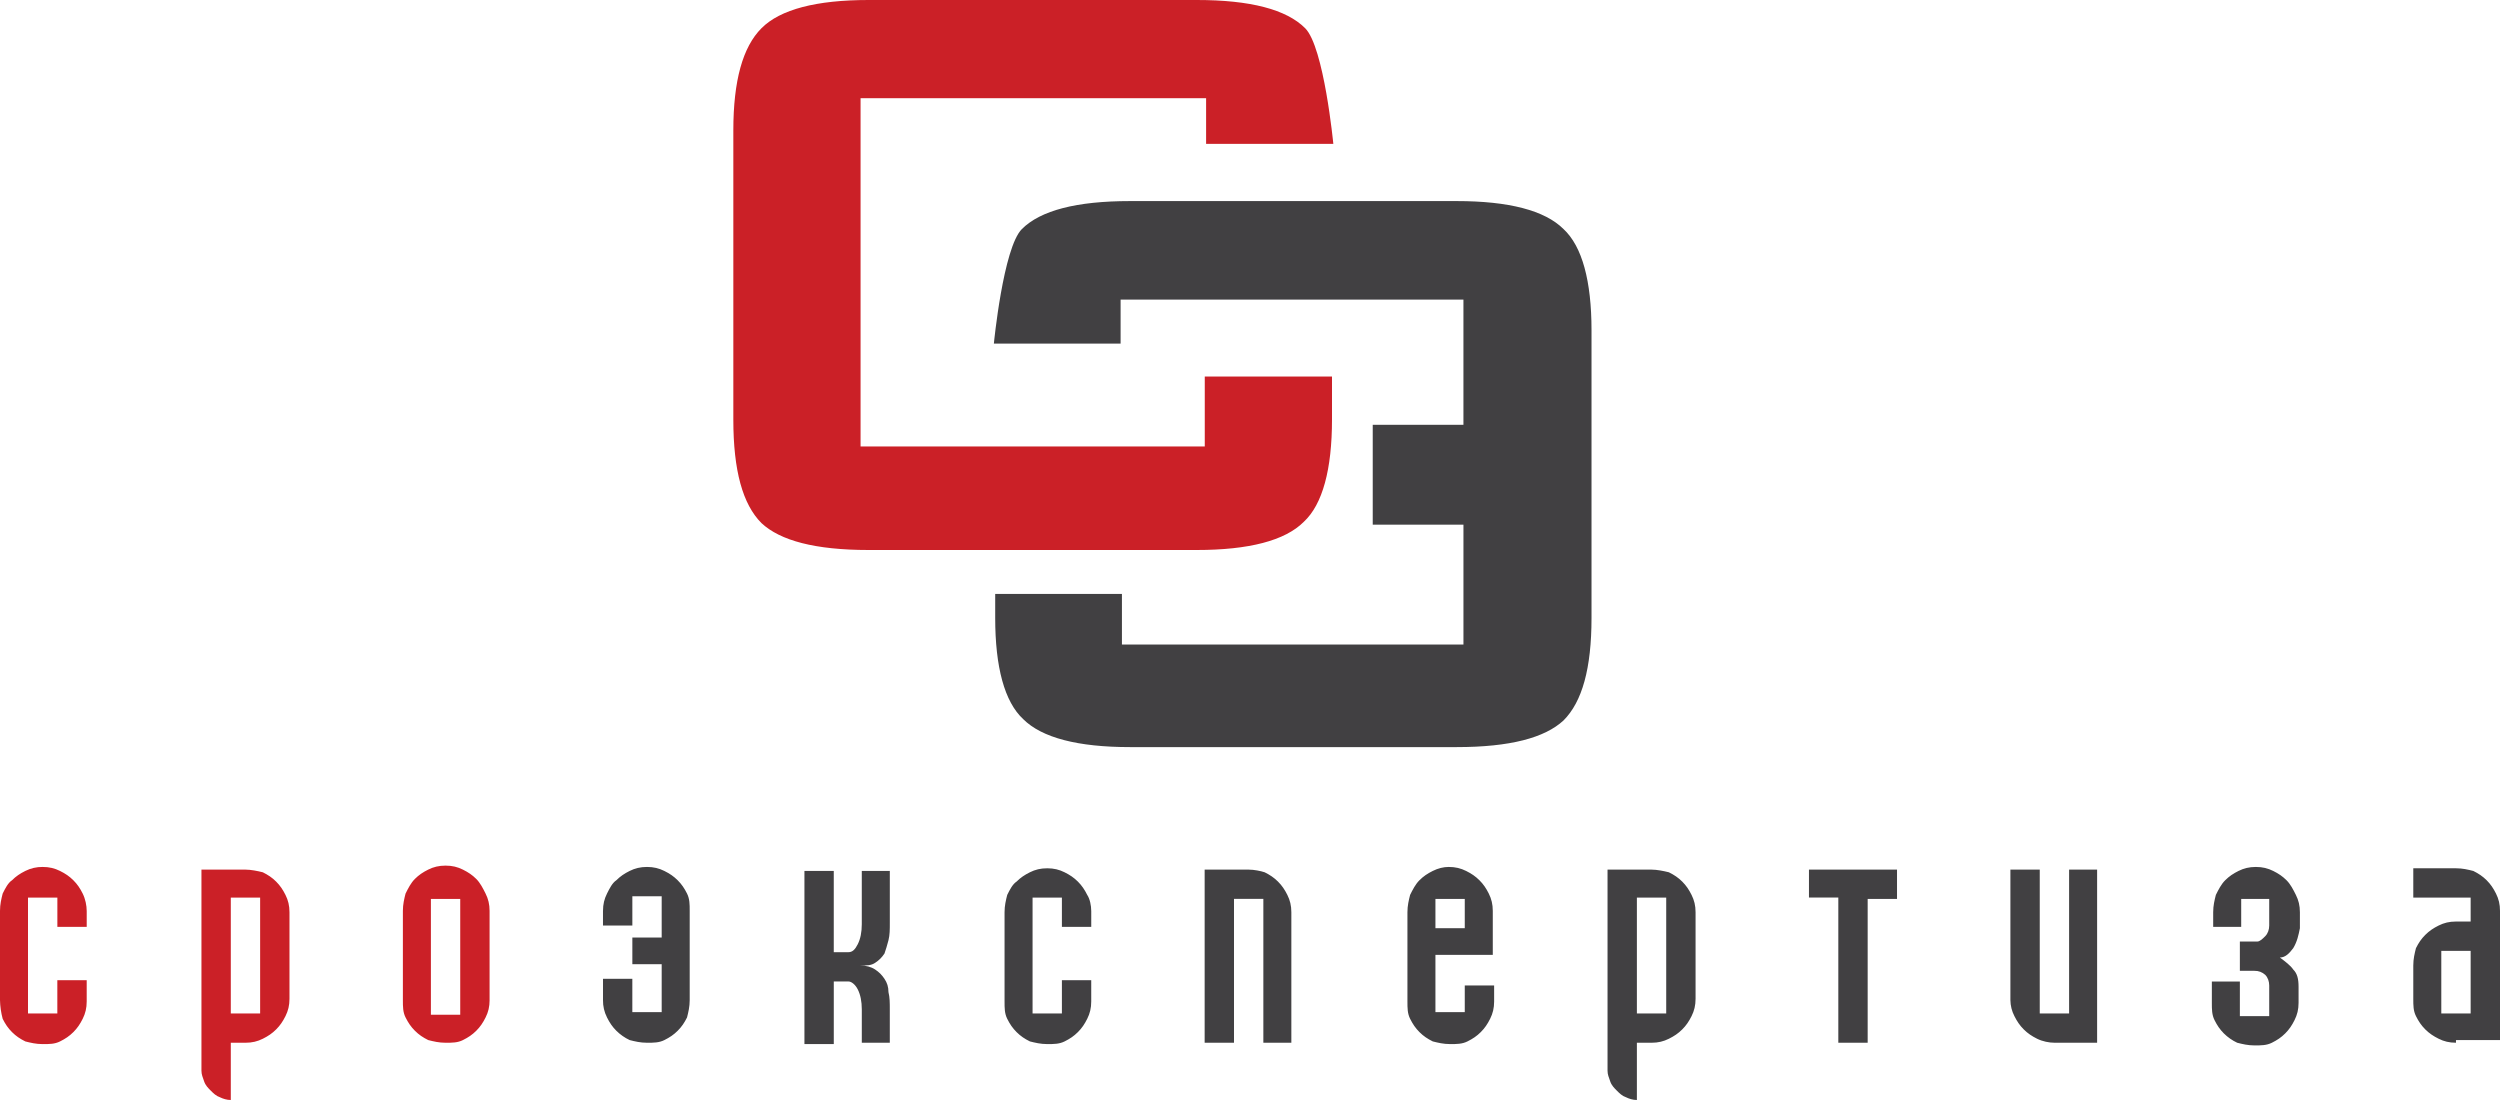
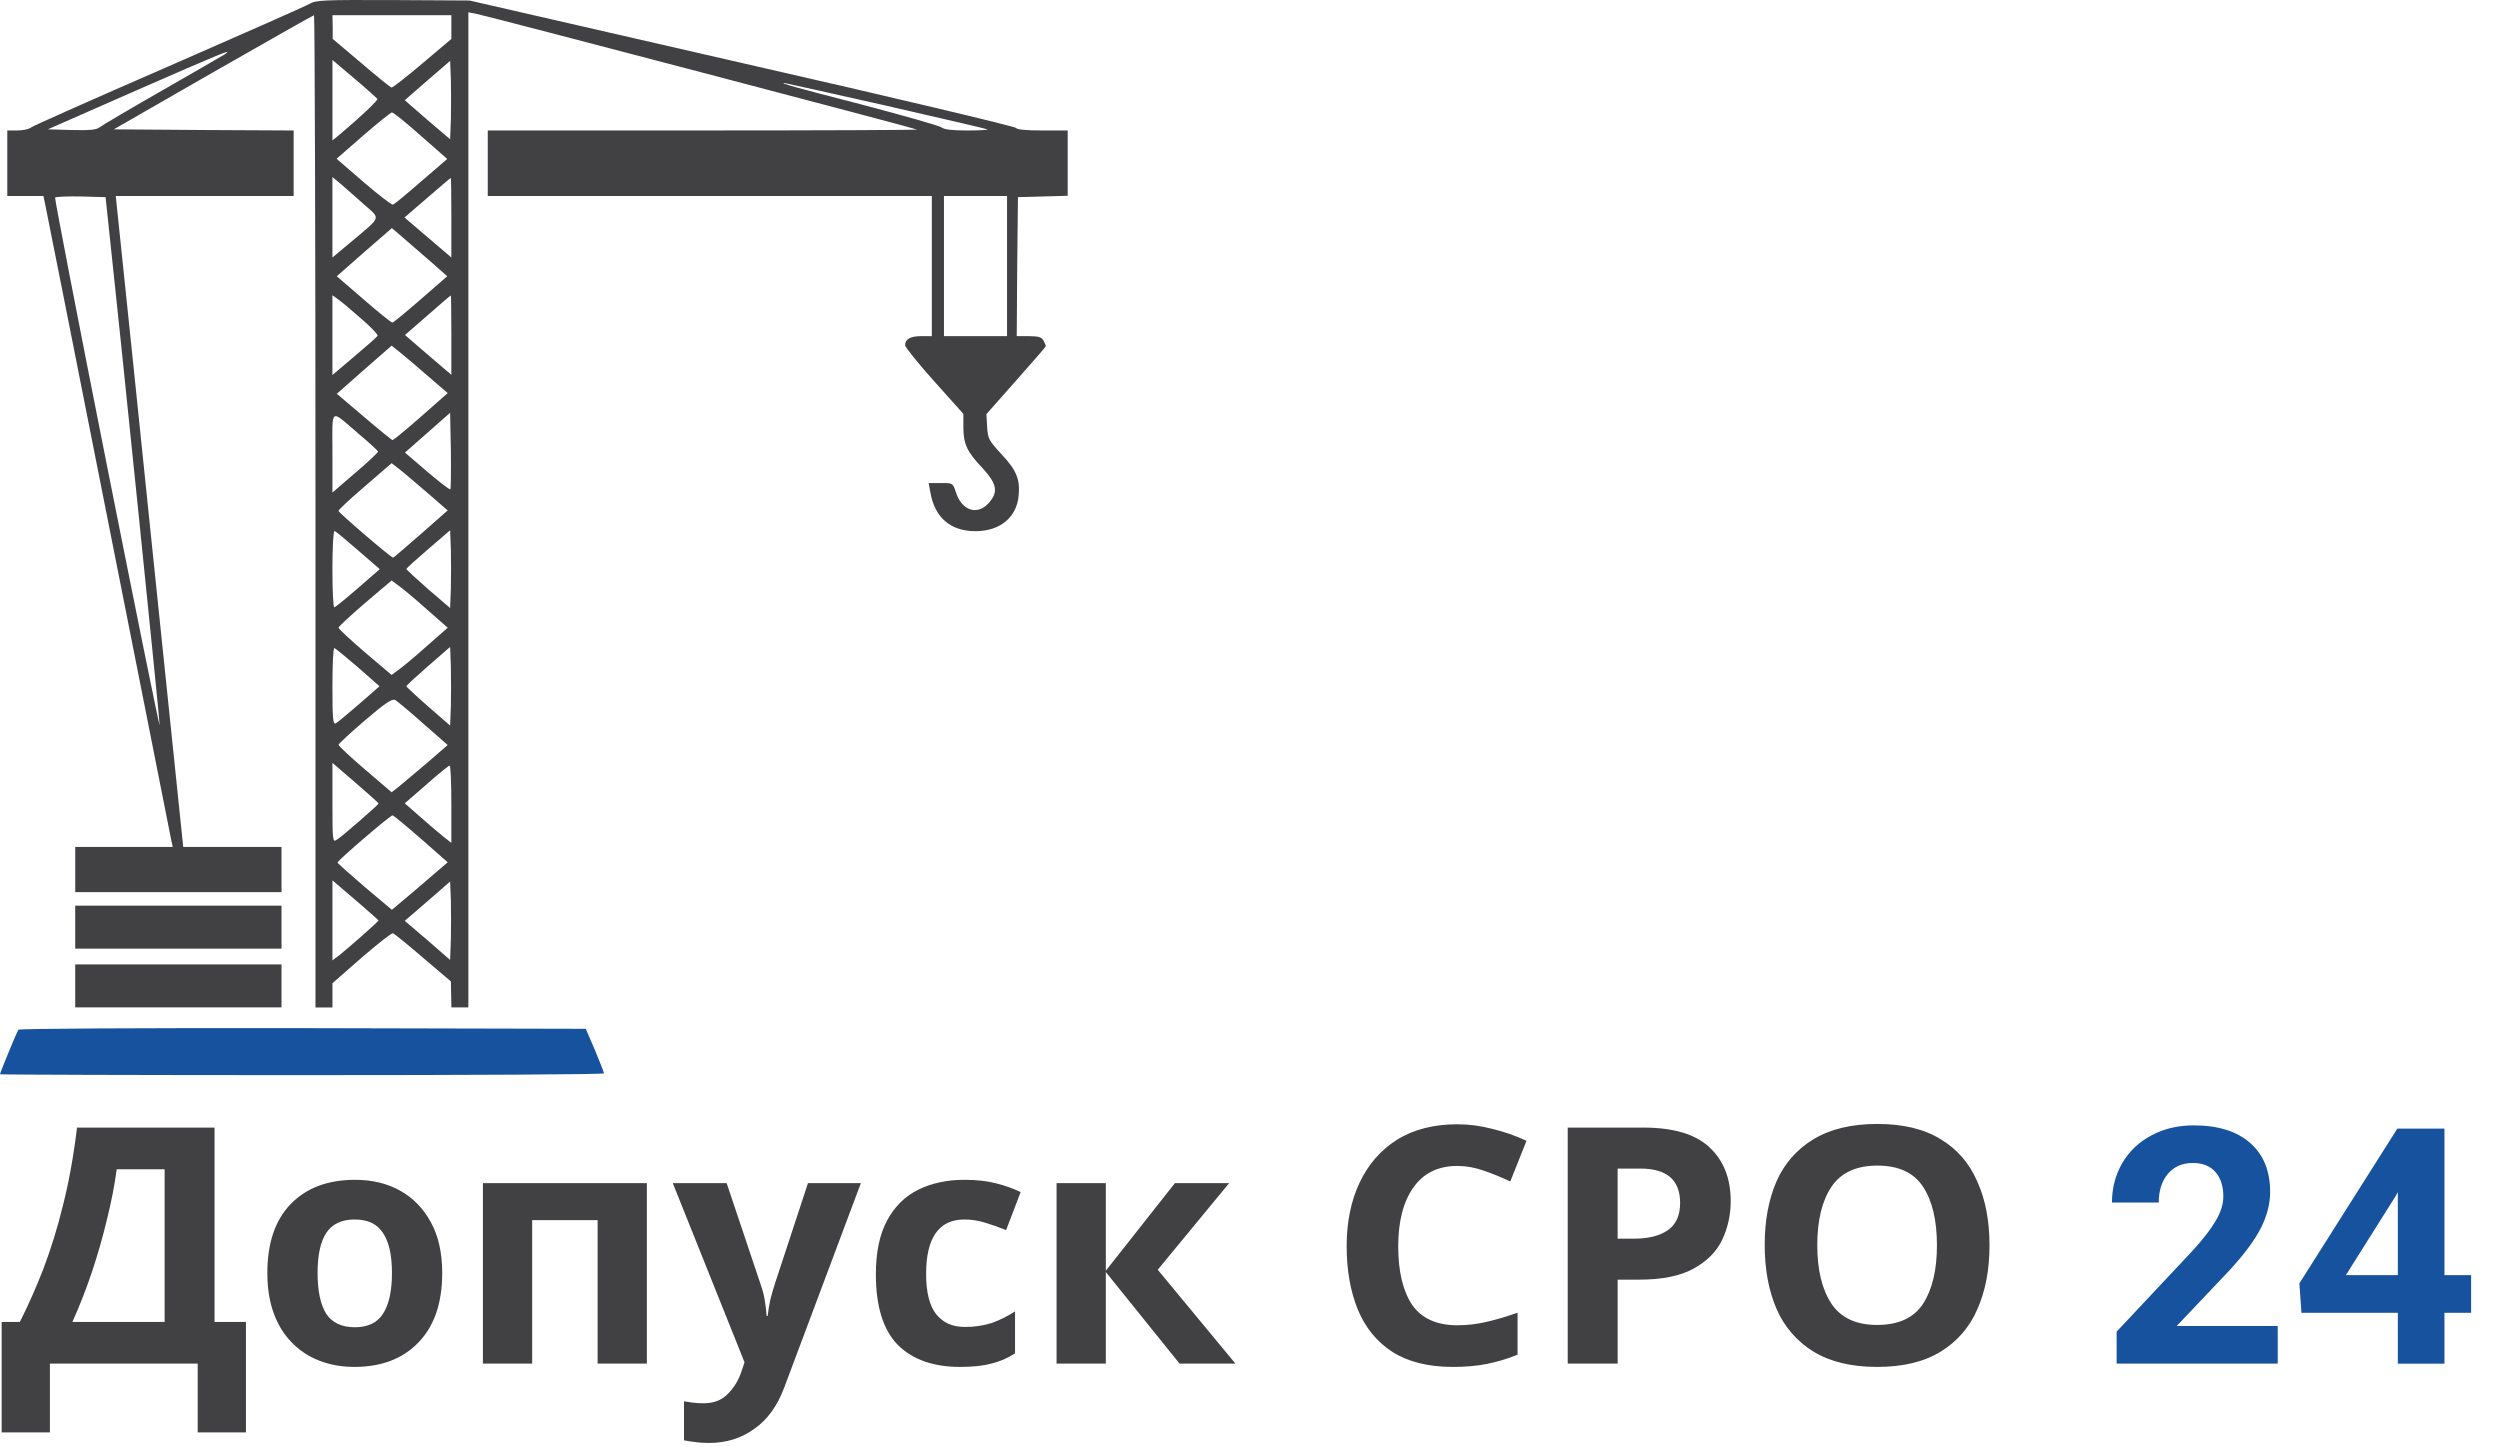
- <svg xmlns="http://www.w3.org/2000/svg" width="150" height="66" fill="none">
-   <path d="M72.286 5.89H51.634v20.897h20.652v-4.195h7.634v2.582c0 2.985-.563 5.083-1.688 6.132C77.107 32.436 74.938 33 71.804 33H52.116c-3.214 0-5.303-.565-6.428-1.614C44.562 30.256 44 28.24 44 25.174V7.826c0-2.985.563-5.002 1.688-6.132C46.812.564 48.981 0 52.115 0h19.688c3.214 0 5.383.565 6.508 1.694C79.439 2.824 80 8.634 80 8.634h-7.634V5.89h-.08zM5.203 54.654v.959H3.442v-1.758H1.68v6.951h1.76V58.81h1.762v1.278c0 .4-.08.72-.24 1.04-.16.319-.32.558-.56.798-.24.24-.48.4-.801.56-.32.16-.64.16-1.04.16s-.721-.08-1.041-.16c-.32-.16-.56-.32-.8-.56-.24-.24-.4-.48-.56-.799a4.71 4.71 0 01-.16-1.12v-5.353c0-.4.08-.72.16-1.039.16-.32.32-.64.56-.799.24-.24.48-.4.8-.56a2.233 2.233 0 011.041-.239c.4 0 .72.08 1.04.24.321.16.561.32.801.56.24.239.4.478.56.798.16.32.24.72.24 1.039zM13.847 66c-.24 0-.48-.08-.64-.16-.24-.08-.4-.24-.56-.4-.16-.16-.32-.319-.4-.559-.08-.24-.16-.4-.16-.639V52.177h2.64c.321 0 .721.08 1.041.16.32.16.56.32.8.559.24.24.401.48.561.799.16.32.24.64.24 1.039v5.193c0 .4-.08.72-.24 1.04-.16.319-.32.558-.56.798-.24.24-.48.4-.8.56-.32.16-.641.24-1.041.24h-.88V66zm0-5.194h1.761v-6.951h-1.76v6.951zm15.529-.799c0 .4-.08.72-.24 1.039-.16.32-.32.56-.56.799-.24.24-.481.4-.801.56-.32.16-.64.16-1.04.16s-.721-.08-1.041-.16c-.32-.16-.56-.32-.8-.56-.24-.24-.4-.48-.561-.799-.16-.32-.16-.64-.16-1.039v-5.353c0-.4.08-.72.16-1.039.16-.32.32-.64.56-.879.24-.24.48-.4.8-.56.32-.16.641-.239 1.041-.239.4 0 .72.08 1.04.24.321.16.561.32.801.559.24.24.4.56.56.879.16.32.24.64.24 1.039v5.353zm-3.522-6.072v6.951h1.76v-6.951h-1.76z" fill="#CB2027" />
-   <path d="M36.18 54.654c0-.4.08-.72.24-1.039.16-.32.32-.64.56-.799.24-.24.48-.4.8-.56.32-.159.64-.239 1.04-.239s.721.08 1.041.24c.32.16.56.32.8.56.24.239.4.478.561.798.16.32.16.64.16 1.039v5.353c0 .4-.08.72-.16 1.04-.16.319-.32.559-.56.798-.24.24-.48.4-.8.56-.32.16-.641.16-1.041.16-.4 0-.72-.08-1.04-.16a2.864 2.864 0 01-.801-.56c-.24-.24-.4-.48-.56-.799a2.21 2.21 0 01-.24-1.039V58.73h1.76v1.998h1.761V57.85h-1.76v-1.598h1.76v-2.477h-1.76v1.758h-1.762v-.88zm17.209-2.477v3.196c0 .4 0 .719-.08 1.039-.08.32-.16.559-.24.799-.16.24-.32.4-.561.559-.24.16-.48.16-.88.16.32 0 .64.08.88.24.24.16.4.32.56.559.16.24.24.48.24.799.08.32.08.64.08 1.039v1.997h-1.68v-1.997c0-.48-.08-.88-.24-1.199-.16-.32-.4-.48-.56-.48h-.881v3.756h-1.761V52.257h1.76v4.874h.881c.24 0 .4-.16.56-.48.16-.32.24-.719.24-1.198v-3.196h1.681v-.08zm12.086 2.477v.958h-1.761v-1.757h-1.76v6.951h1.76V58.81h1.76v1.278c0 .4-.08.72-.24 1.039-.16.32-.32.56-.56.799-.24.24-.48.4-.8.56-.32.159-.64.159-1.04.159s-.72-.08-1.041-.16c-.32-.16-.56-.32-.8-.56-.24-.239-.4-.479-.56-.798-.16-.32-.16-.64-.16-1.039v-5.354c0-.399.08-.719.16-1.038.16-.32.32-.64.56-.8.24-.239.48-.399.8-.559.32-.16.64-.24 1.04-.24s.72.08 1.041.24c.32.16.56.32.8.56.24.24.4.48.56.799.16.24.24.639.24.959zm9.445-2.477c.32 0 .72.08.96.16.32.16.56.32.8.559.241.24.401.48.561.799.16.32.24.64.24 1.039v7.83h-1.68v-8.63H74.04v8.63h-1.761V52.177h2.641zm12.006-.16c.4 0 .72.08 1.041.24.32.16.56.32.8.56.24.239.4.478.56.798.16.32.24.64.24 1.039v2.637h-3.441v3.436h1.76v-1.598h1.762v.958c0 .4-.08.72-.24 1.04-.16.319-.32.558-.56.798-.24.24-.48.4-.801.56-.32.16-.64.16-1.04.16s-.72-.08-1.041-.16c-.32-.16-.56-.32-.8-.56-.24-.24-.4-.48-.56-.799-.16-.32-.16-.64-.16-1.039v-5.353c0-.4.08-.72.16-1.039.16-.32.32-.64.56-.879.24-.24.48-.4.8-.56.32-.159.64-.239.96-.239zm-.8 1.918v1.758h1.76v-1.758h-1.76zM98.212 66c-.24 0-.48-.08-.64-.16-.24-.08-.4-.24-.56-.4-.16-.16-.32-.319-.4-.559-.08-.24-.16-.4-.16-.639V52.177h2.64c.321 0 .721.08 1.041.16.321.16.561.32.801.559.24.24.4.48.56.799.16.32.24.64.24 1.039v5.193c0 .4-.08.72-.24 1.04-.16.319-.32.558-.56.798-.24.24-.48.4-.801.56-.32.16-.64.24-1.04.24h-.88V66zm0-5.194h1.761v-6.951h-1.76v6.951zm12.087 1.758v-8.71h-1.761v-1.677h5.283v1.758h-1.761v8.63h-1.761zm15.608 0h-2.641c-.32 0-.721-.08-1.041-.24-.32-.16-.56-.32-.8-.559-.24-.24-.4-.48-.561-.799a2.13 2.13 0 01-.24-.959v-7.83h1.761v8.63h1.761v-8.63h1.681v10.387h.08zm8.565-8.629v1.678h-1.681v-.88c0-.399.08-.718.16-1.038.16-.32.32-.64.56-.879.24-.24.48-.4.801-.56.32-.159.64-.239 1.04-.239s.721.08 1.041.24c.32.16.56.32.8.56.24.239.4.558.56.878.161.32.241.64.241 1.039v.959c-.08.4-.16.799-.401 1.198-.24.32-.48.56-.8.56.32.24.64.479.8.719.241.24.321.559.321 1.038v.96c0 .399-.08.718-.241 1.038-.16.32-.32.56-.56.799-.24.24-.48.4-.8.56-.32.16-.641.16-1.041.16-.4 0-.72-.08-1.04-.16a2.864 2.864 0 01-.801-.56c-.24-.24-.4-.48-.56-.799-.16-.32-.16-.64-.16-1.039V58.89h1.681v2.077h1.761V59.13c0-.24-.08-.48-.24-.64a.913.913 0 00-.641-.24h-.88v-1.757h1.04c.16 0 .32-.16.481-.32.16-.16.24-.4.24-.64v-1.597h-1.681zm12.887 8.629c-.401 0-.721-.08-1.041-.24-.32-.16-.56-.32-.8-.559-.24-.24-.401-.48-.561-.8-.16-.319-.16-.638-.16-1.038V57.93c0-.4.08-.72.16-1.04.16-.319.321-.559.561-.798.24-.24.48-.4.8-.56.32-.16.64-.24 1.041-.24h.88v-1.437h-3.442v-1.758h2.562c.4 0 .72.08 1.04.16.32.16.56.32.801.559.24.24.4.48.56.799.16.32.24.64.24 1.039v7.75h-2.641v.16zm.88-1.758v-3.755h-1.761v3.755h1.761zM93.81 13.743c-1.12-1.118-3.282-1.678-6.403-1.678h-19.61c-3.203 0-5.364.56-6.484 1.678-1.12 1.119-1.681 6.872-1.681 6.872h7.604v-2.637h20.57v7.511h-5.442v5.993h5.443v7.191H67.316v-3.036h-7.604v1.438c0 2.956.56 5.034 1.68 6.073 1.121 1.118 3.282 1.678 6.404 1.678h19.61c3.202 0 5.283-.56 6.404-1.598 1.12-1.119 1.681-3.117 1.681-6.153V19.816c0-2.956-.56-5.034-1.68-6.073z" fill="#414042" />
+ <svg xmlns="http://www.w3.org/2000/svg" width="121" height="70" fill="none">
+   <path d="M3.641 44.874v1.04h9.984v-2.08H3.64v1.04zm0 2.844v1.039h9.984v-2.079H3.64v1.04z" fill="#414042" />
+   <path d="M.893 49.839C.81 49.948 0 51.928 0 51.994c0 .021 6.577.043 14.622.043 8.046 0 14.623-.033 14.611-.087 0-.044-.2-.547-.434-1.116l-.447-1.04-13.694-.032c-7.951-.011-13.73.021-13.765.077z" fill="#17529F" />
+   <path d="M14.975.189c-.188.11-3.253 1.466-6.812 3.02C4.616 4.75 1.621 6.085 1.515 6.161c-.094.088-.399.153-.669.153H.353v3.172h1.749l.118.569c.07.317 1.445 7.275 3.066 15.457 1.62 8.183 2.971 15.009 3.007 15.173l.07.306H3.641v2.188h9.984v-2.188H8.868L7.294 25.808a7683.235 7683.235 0 00-1.632-15.752l-.059-.569h8.61V6.315l-4.346-.022-4.358-.033 4.816-2.767c2.642-1.51 4.838-2.757 4.874-2.757.035 0 .07 10.808.07 24.011V48.76h.822v-1.172l1.41-1.236c.775-.668 1.456-1.204 1.515-1.182.059.011.717.547 1.456 1.182l1.35 1.148.013.624.012.634h.822V.594l.387.076c.517.098 21.27 5.546 21.33 5.6.023.023-4.64.044-10.36.044H23.608v3.173H45.1v6.782h-.505c-.529 0-.787.142-.787.438 0 .098.634.886 1.41 1.75l1.409 1.575v.634c0 .82.176 1.204.927 1.991.705.766.776 1.16.294 1.696-.552.613-1.304.36-1.586-.536-.14-.438-.152-.438-.728-.438h-.587l.082.45c.212 1.224.975 1.88 2.184 1.88 1.186 0 1.997-.667 2.091-1.728.07-.787-.105-1.225-.846-2.013-.587-.634-.646-.732-.68-1.301l-.036-.623 1.433-1.62c.798-.896 1.444-1.64 1.444-1.673 0-.033-.058-.153-.117-.274-.094-.164-.258-.207-.705-.207h-.587l.023-3.37.036-3.358 1.21-.033 1.197-.033V6.315h-1.221c-.8 0-1.246-.044-1.269-.12-.023-.066-5.99-1.489-13.248-3.14L22.726.025l-3.7-.022c-3.428-.011-3.722 0-4.05.186zm6.871 1.116v.58l-1.397 1.181c-.776.657-1.445 1.182-1.504 1.17-.047-.01-.716-.546-1.468-1.192l-1.374-1.16v-.58l-.012-.568h5.755v.569zM10.864 2.639c-.129.077-1.503.875-3.053 1.762-1.55.886-2.901 1.684-3.007 1.772-.14.109-.482.142-1.339.12l-1.15-.033 4.273-1.88c4.1-1.794 4.78-2.08 4.275-1.74zm7.4 2.144c.047.066-.787.854-1.785 1.696l-.388.317V2.902l1.057.896c.587.493 1.08.941 1.116.985zm3.559.974l-.036.984-1.104-.94-1.092-.952 1.092-.952 1.104-.951.036.918c.011.504.011 1.346 0 1.893zm21.058-.645c2.666.612 4.874 1.126 4.91 1.148.023.033-.411.055-.987.055-.693 0-1.104-.044-1.221-.142-.106-.088-1.856-.58-3.888-1.116-3.312-.853-3.958-1.04-3.735-1.04.035 0 2.255.493 4.921 1.095zM20.366 6.567l1.28 1.127-1.257 1.082c-.692.602-1.304 1.116-1.374 1.127-.059.022-.692-.47-1.41-1.083l-1.314-1.137 1.28-1.116c.704-.613 1.338-1.115 1.397-1.127.071 0 .693.503 1.398 1.127zM17.64 9.914c.787.7.846.536-.634 1.783l-.917.766V8.568l.447.372c.235.208.74.646 1.104.974zm4.205.623v1.926l-1.128-.963-1.139-.973 1.104-.952c.61-.525 1.116-.963 1.139-.963.012 0 .024.864.024 1.925zm-16.596.318c.564 5.174 2.502 24.165 2.479 24.241-.024.055-1.175-5.645-2.572-12.668-1.398-7.034-2.514-12.82-2.49-12.864.035-.044.587-.066 1.245-.055l1.198.033.14 1.313zm43.492 2.023v3.392h-3.054V9.488h3.054v3.39zm-27.848-.175l.752.668-1.28 1.115c-.705.613-1.327 1.127-1.374 1.127-.059 0-.681-.503-1.398-1.127l-1.292-1.115 1.328-1.17 1.338-1.16.588.503c.317.273.927.798 1.338 1.16zm-3.382 2.746c.458.394.799.755.763.81-.035.054-.54.503-1.127.995l-1.058.897v-3.862l.306.22c.165.12.67.546 1.116.94zm4.334.777v1.914l-1.128-.963-1.116-.963 1.093-.951c.6-.525 1.104-.963 1.128-.963.011 0 .023.864.023 1.925zm-1.116 1.99l.94.81-1.292 1.138c-.705.623-1.327 1.127-1.374 1.138-.036 0-.658-.504-1.386-1.127l-1.316-1.116 1.328-1.17 1.327-1.16.423.34c.223.174.834.7 1.35 1.148zm-3.347 2.8c.482.406.893.788.916.833.012.043-.47.503-1.092 1.028l-1.116.962v-1.936c0-2.231-.153-2.122 1.292-.886zm4.416 2.67c-.035.022-.54-.36-1.127-.864l-1.07-.918 1.093-.963 1.092-.963.036 1.827c.011 1.006 0 1.849-.024 1.881zm-1.14.143l1.01.875-1.291 1.137c-.705.624-1.315 1.138-1.35 1.149-.106 0-2.643-2.177-2.643-2.264 0-.055.575-.59 1.292-1.204l1.28-1.105.352.274c.2.153.799.667 1.35 1.138zm-3.323 2.811l1.045.908-1.057.919c-.576.503-1.093.918-1.14.93-.058 0-.094-.843-.094-1.871 0-1.029.047-1.849.106-1.827.048.011.564.438 1.14.941zm4.487 1.848l-.036.94-1.057-.907c-.575-.504-1.057-.941-1.057-.985 0-.033.482-.47 1.057-.962l1.057-.909.036.93a52.4 52.4 0 010 1.893zm-1.21.963l1.057.93-1.057.93c-.575.514-1.198 1.029-1.363 1.138l-.294.219-1.291-1.094c-.705-.613-1.28-1.138-1.28-1.193 0-.055.575-.58 1.28-1.192l1.291-1.094.294.219c.165.11.788.623 1.363 1.137zm-3.289 2.844l1.045.92-.975.852c-.54.47-1.057.897-1.139.94-.14.077-.164-.24-.164-1.782 0-1.018.035-1.86.094-1.86.047.012.552.427 1.14.93zm4.499 1.871l-.036.952-1.057-.919c-.575-.503-1.057-.951-1.057-.984 0-.044.482-.482 1.057-.985l1.057-.92.036.964a52.37 52.37 0 010 1.892zm-1.328.864l1.175 1.029-1.01.875a122.1 122.1 0 01-1.351 1.137l-.353.274-1.28-1.094c-.716-.613-1.291-1.149-1.291-1.203 0-.044.575-.58 1.28-1.182 1.01-.864 1.315-1.06 1.468-.984.106.065.716.568 1.362 1.148zm-2.172 3.862c0 .054-1.727 1.564-2.02 1.75-.2.142-.212.066-.212-1.783v-1.936l1.116.962c.61.525 1.116.974 1.116 1.007zm3.523.033v1.87l-.376-.295a35.5 35.5 0 01-1.127-.962l-.752-.657 1.045-.908c.564-.503 1.07-.908 1.128-.919.047 0 .082.842.082 1.87zm-1.468 1.673l1.292 1.137-.881.755a77.96 77.96 0 01-1.35 1.149l-.47.394-1.316-1.105c-.716-.613-1.315-1.148-1.315-1.181-.012-.088 2.548-2.286 2.666-2.286.047.01.657.514 1.374 1.137zm-2.055 3.95c0 .054-1.41 1.29-1.844 1.64l-.388.295v-3.872l1.116.952c.61.525 1.116.973 1.116.984zm3.5.918l-.036.996-1.092-.952-1.104-.941 1.104-.952 1.092-.951.036.908a52.33 52.33 0 010 1.892zm-11.438 9.109v9.408h1.52v5.344H9.568v-3.328H2.416v3.328H.08v-5.344h.88c.405-.8.784-1.653 1.136-2.56a25.98 25.98 0 00.944-3.056c.288-1.12.517-2.384.688-3.792h6.656zm-2.416 2.016h-2.32c-.096.736-.25 1.536-.464 2.4a30.245 30.245 0 01-.736 2.576 26.5 26.5 0 01-.944 2.416h4.464v-7.392zm13.435 5.024c0 1.45-.384 2.57-1.152 3.36-.758.79-1.792 1.184-3.104 1.184-.81 0-1.536-.176-2.176-.528a3.757 3.757 0 01-1.488-1.536c-.363-.683-.544-1.51-.544-2.48 0-1.45.378-2.565 1.136-3.344.757-.779 1.797-1.168 3.12-1.168.821 0 1.546.176 2.176.528.63.352 1.125.864 1.488 1.536.362.661.544 1.477.544 2.448zm-6.032 0c0 .864.138 1.52.416 1.968.288.437.752.656 1.392.656.63 0 1.082-.219 1.36-.656.288-.448.432-1.104.432-1.968 0-.864-.144-1.51-.432-1.936-.278-.437-.736-.656-1.376-.656-.63 0-1.088.219-1.376.656-.278.427-.416 1.072-.416 1.936zm15.938-4.352v8.736h-2.384v-6.944h-3.168v6.944h-2.384v-8.736h7.936zm1.253 0h2.608l1.648 4.912c.086.235.15.48.193.736.042.245.074.507.095.784h.048a8.04 8.04 0 01.128-.784c.065-.256.134-.501.209-.736l1.615-4.912h2.56l-3.695 9.856c-.331.907-.816 1.584-1.456 2.032-.63.459-1.36.688-2.193.688-.266 0-.5-.016-.704-.048a5.2 5.2 0 01-.512-.08v-1.888c.118.021.256.043.416.064.171.021.347.032.529.032.5 0 .895-.155 1.183-.464.3-.299.518-.661.657-1.088l.144-.432-3.472-8.672zm13.91 8.896c-1.302 0-2.31-.357-3.024-1.072-.704-.725-1.056-1.861-1.056-3.408 0-1.067.181-1.936.544-2.608.362-.672.864-1.168 1.504-1.488.65-.32 1.397-.48 2.24-.48.597 0 1.114.059 1.552.176a6.44 6.44 0 011.168.416l-.704 1.84a11.49 11.49 0 00-1.056-.368 3.326 3.326 0 00-.96-.144c-1.237 0-1.856.88-1.856 2.64 0 .875.16 1.52.48 1.936.33.416.79.624 1.376.624a4.2 4.2 0 001.328-.192 5.49 5.49 0 001.12-.56v2.032c-.363.235-.747.4-1.152.496-.395.107-.896.16-1.504.16zm10.395-8.896h2.624l-3.456 4.192 3.76 4.544H57.09l-3.568-4.432v4.432h-2.384v-8.736h2.384v4.24l3.344-4.24zm13.671-.832c-.928 0-1.637.347-2.128 1.04-.49.693-.736 1.643-.736 2.848 0 1.216.224 2.16.672 2.832.459.661 1.19.992 2.192.992.47 0 .933-.053 1.392-.16.47-.107.976-.256 1.52-.448v2.032a8.137 8.137 0 01-1.488.448c-.49.096-1.04.144-1.648.144-1.173 0-2.144-.24-2.912-.72-.757-.49-1.317-1.173-1.68-2.048-.363-.885-.544-1.915-.544-3.088 0-1.152.208-2.17.624-3.056.416-.885 1.019-1.579 1.808-2.08.8-.501 1.776-.752 2.928-.752.565 0 1.13.075 1.696.224.576.139 1.125.33 1.648.576l-.784 1.968a12.265 12.265 0 00-1.296-.528 3.81 3.81 0 00-1.264-.224zm8.987-1.856c1.472 0 2.544.32 3.216.96.683.63 1.025 1.499 1.025 2.608 0 .661-.14 1.285-.416 1.872-.278.576-.742 1.04-1.392 1.392-.64.352-1.515.528-2.624.528h-1.04v4.064h-2.416V54.575h3.647zm-.128 1.984h-1.104v3.392h.8c.683 0 1.222-.133 1.617-.4.405-.277.608-.72.608-1.328 0-1.11-.64-1.664-1.92-1.664zm16.895 3.712c0 1.184-.197 2.219-.592 3.104a4.434 4.434 0 01-1.776 2.048c-.8.49-1.824.736-3.072.736-1.237 0-2.261-.245-3.072-.736a4.514 4.514 0 01-1.792-2.064c-.384-.885-.576-1.92-.576-3.104 0-1.184.192-2.213.576-3.088a4.436 4.436 0 011.792-2.032c.811-.49 1.84-.736 3.088-.736 1.238 0 2.256.245 3.056.736.8.48 1.392 1.163 1.776 2.048.395.875.592 1.904.592 3.088zm-8.336 0c0 1.195.23 2.139.688 2.832.459.683 1.195 1.024 2.208 1.024 1.035 0 1.776-.341 2.224-1.024.448-.693.672-1.637.672-2.832 0-1.205-.224-2.15-.672-2.832-.448-.683-1.184-1.024-2.208-1.024-1.024 0-1.765.341-2.224 1.024-.458.683-.688 1.627-.688 2.832z" fill="#414042" />
+   <path d="M110.242 65.999h-7.797v-1.547l3.68-3.922c.505-.552.878-1.034 1.117-1.445.245-.412.367-.802.367-1.172 0-.505-.127-.901-.382-1.187-.256-.292-.62-.438-1.094-.438-.511 0-.914.177-1.211.531-.292.35-.438.81-.438 1.383h-2.265c0-.693.164-1.325.492-1.898a3.495 3.495 0 011.406-1.344c.604-.328 1.289-.492 2.055-.492 1.172 0 2.081.281 2.726.843.651.563.977 1.357.977 2.383 0 .563-.146 1.136-.437 1.72-.292.582-.792 1.262-1.5 2.038l-2.586 2.727h4.89v1.82zm8.07-4.281h1.29v1.82h-1.29V66h-2.257v-2.46h-4.664l-.102-1.423 4.742-7.492h2.281v7.094zm-4.773 0h2.516v-4.016l-.149.258-2.367 3.758z" fill="#17529F" />
</svg>
